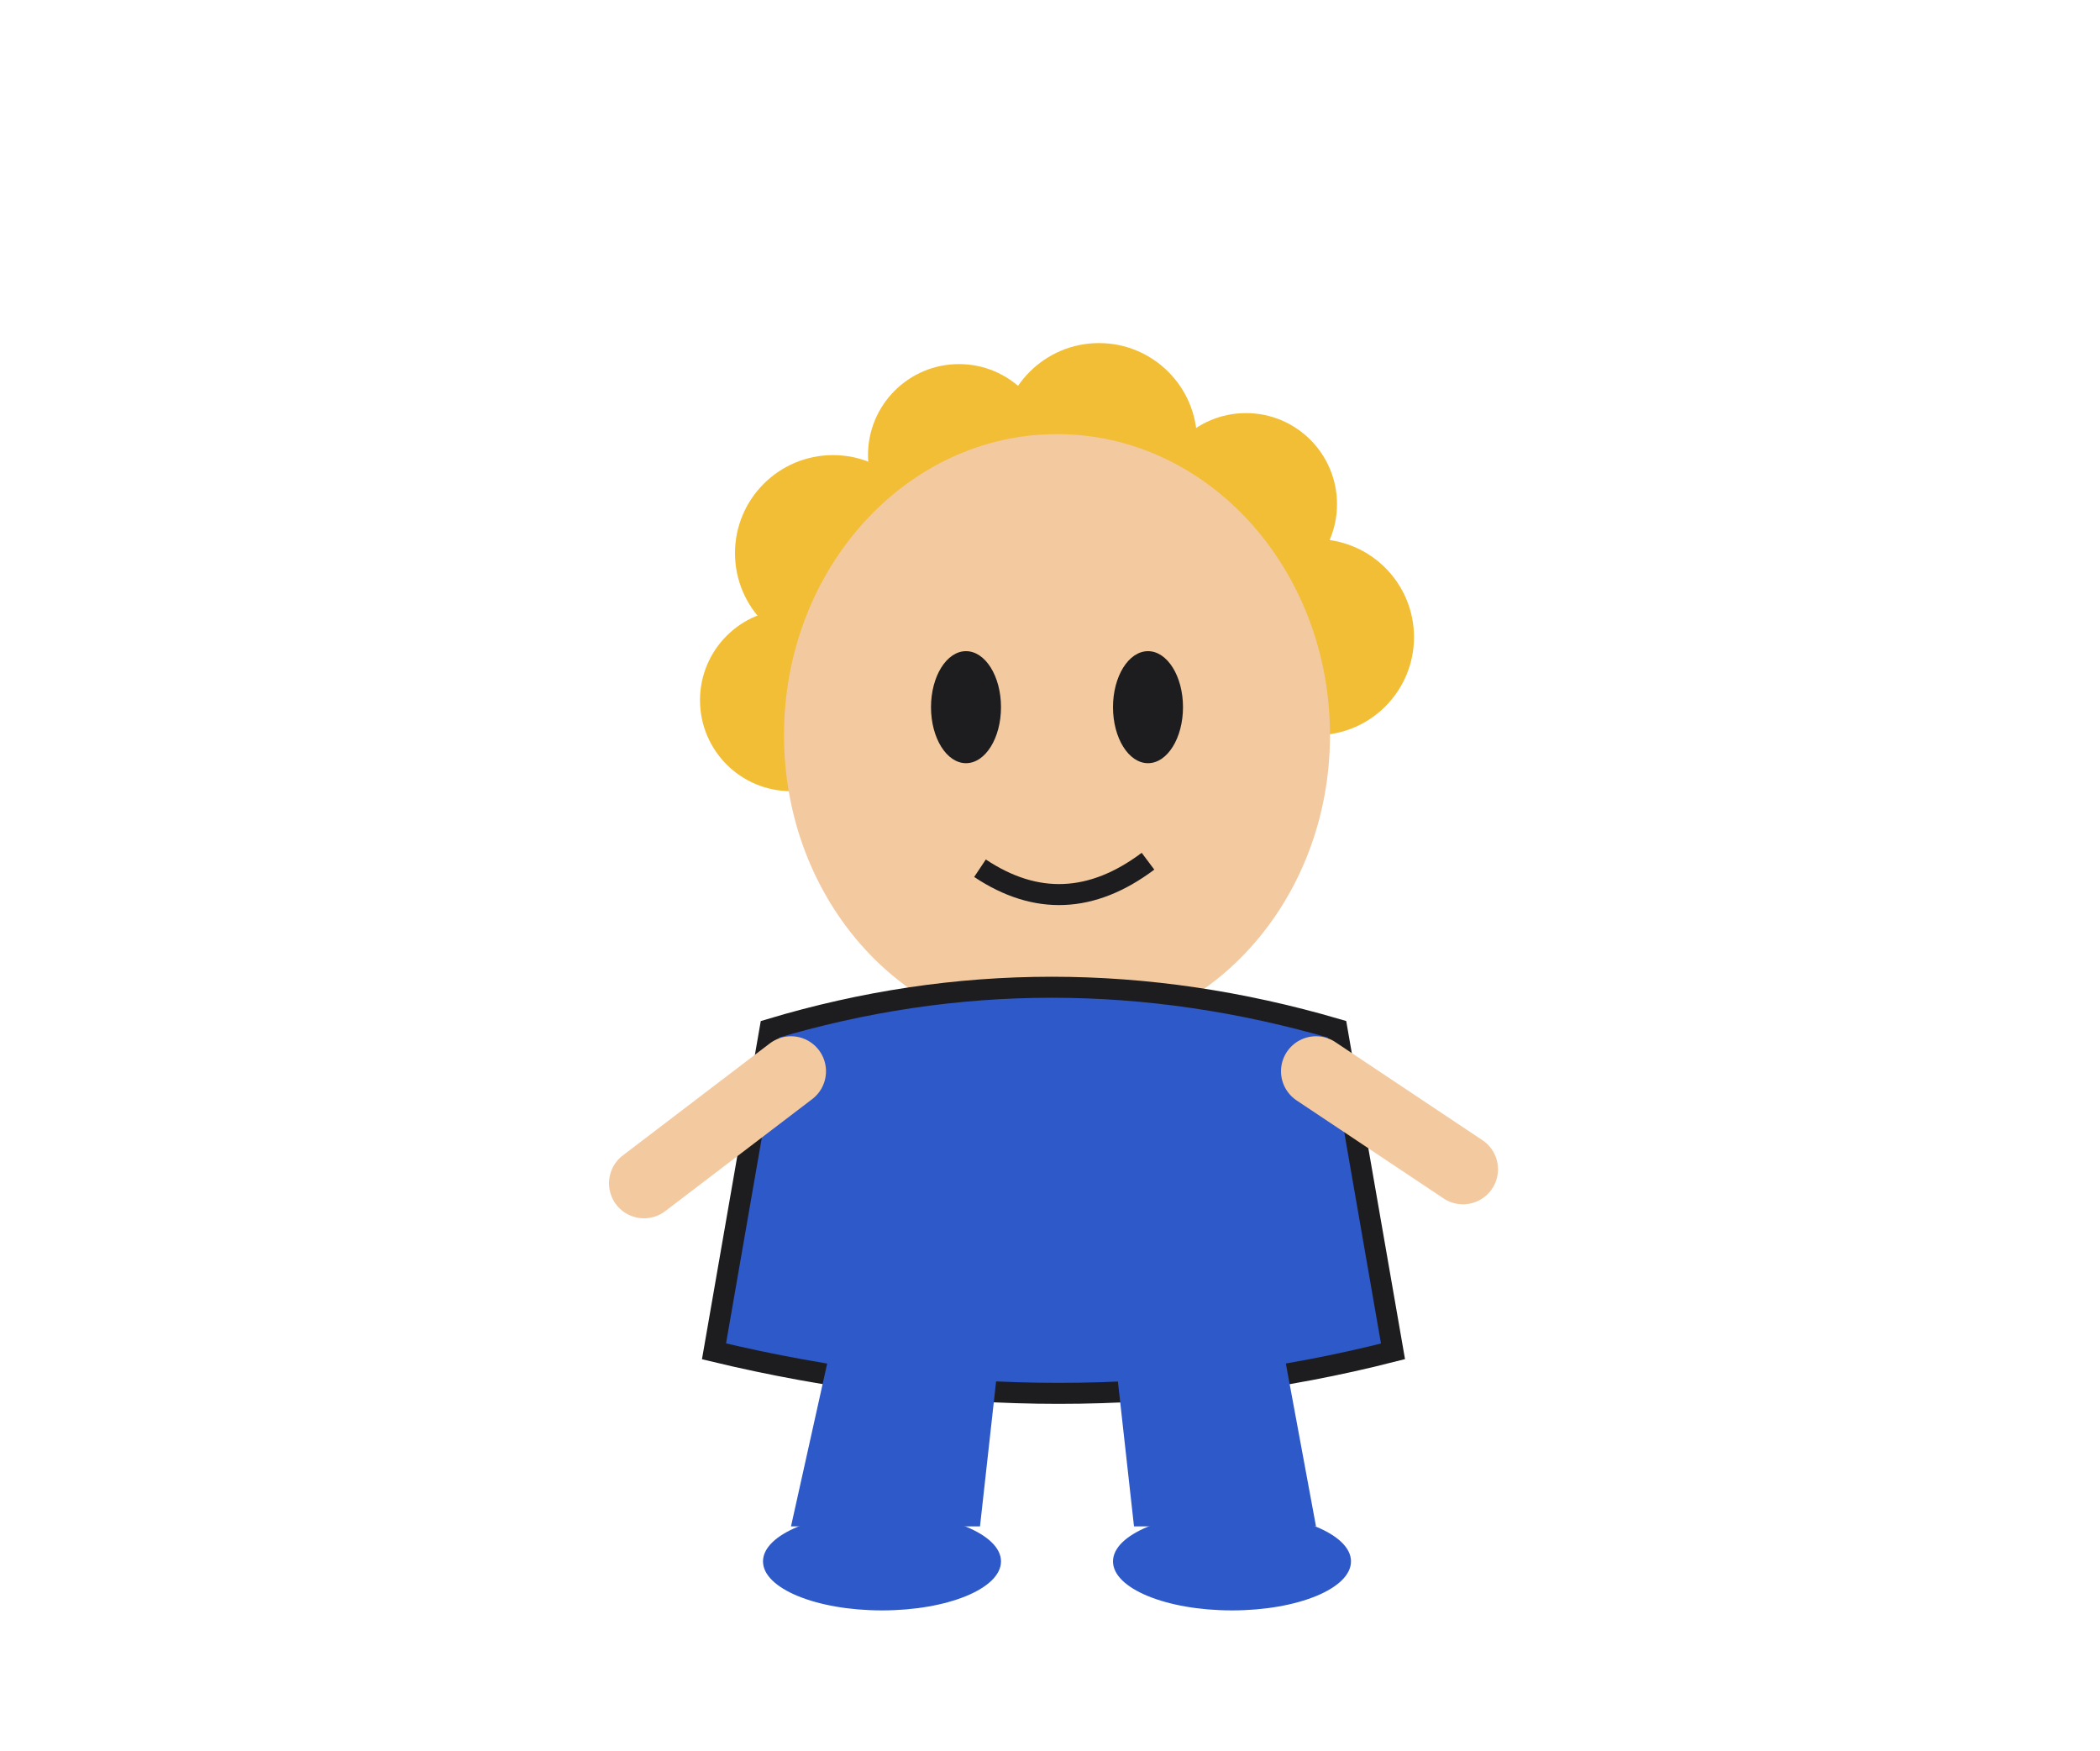
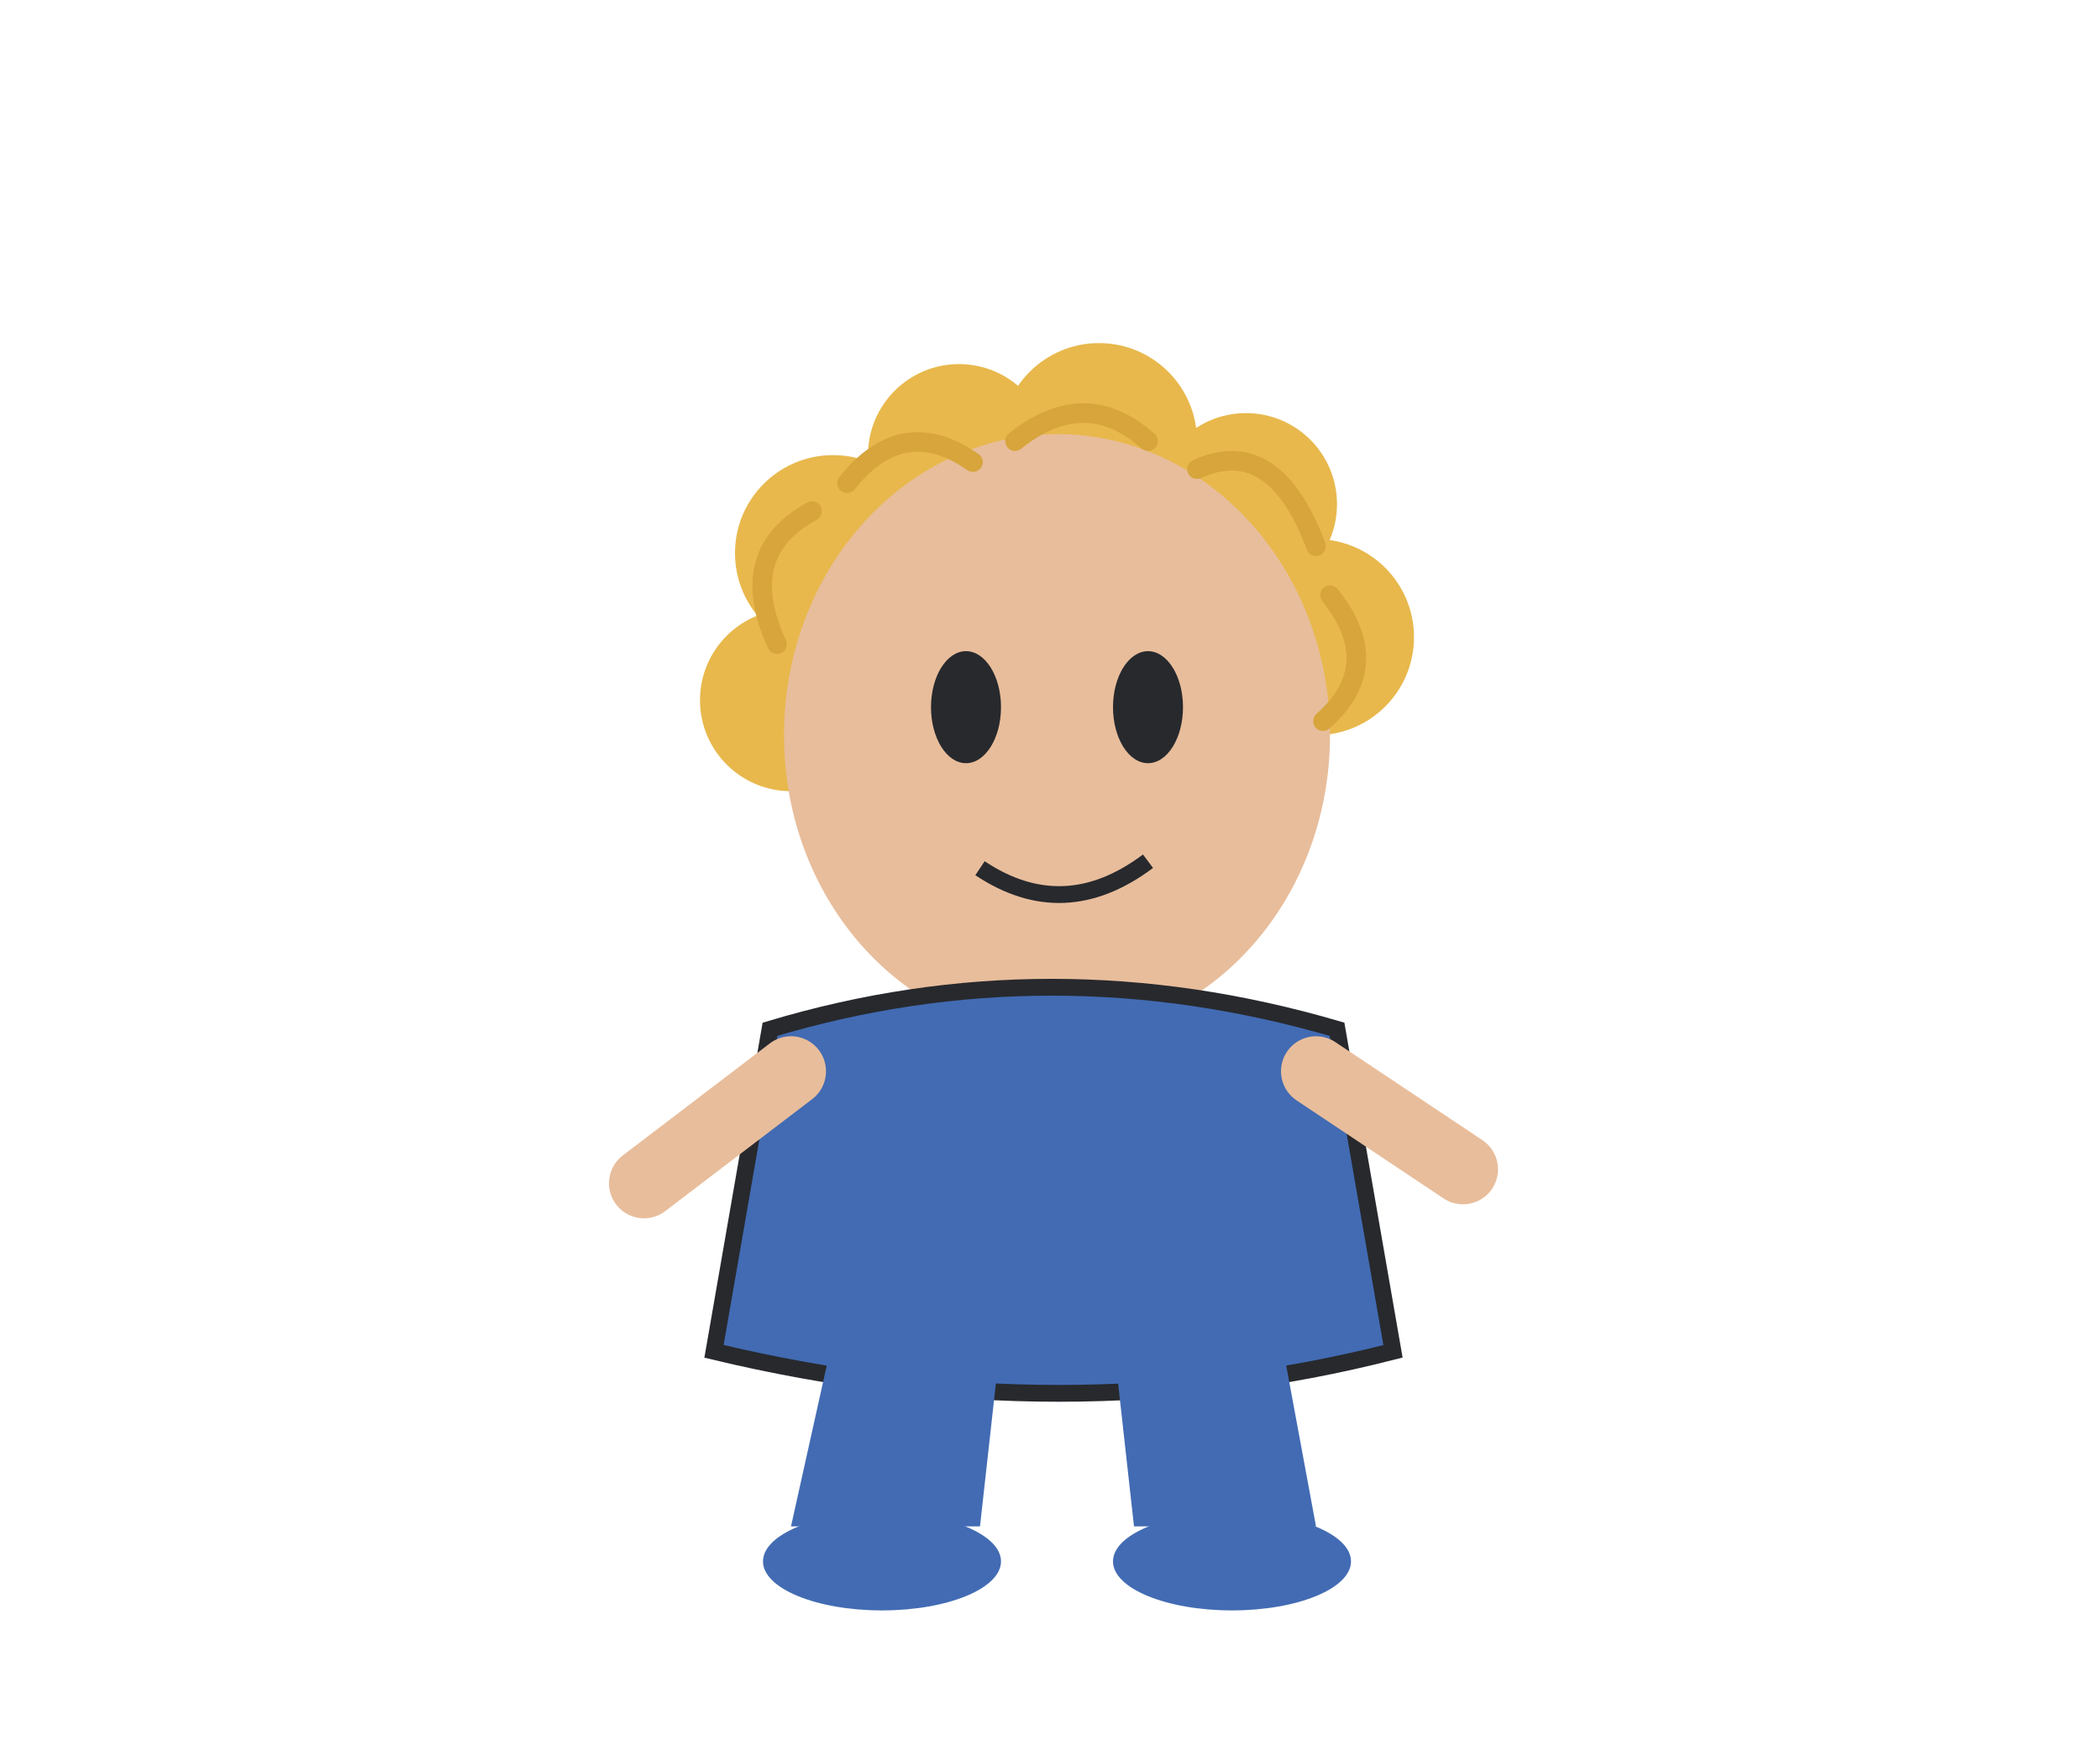
<svg xmlns="http://www.w3.org/2000/svg" width="300" height="250" viewBox="0 0 300 250">
-   <g fill="#F2BE35">
+   <g fill="#E8B84C">
    <circle cx="119" cy="79" r="14" />
    <circle cx="137" cy="65" r="13" />
    <circle cx="157" cy="63" r="14" />
    <circle cx="178" cy="72" r="13" />
    <circle cx="188" cy="91" r="14" />
    <circle cx="113" cy="100" r="13" />
  </g>
-   <ellipse cx="151" cy="105" rx="39" ry="43" fill="#F3C9A0" />
-   <ellipse cx="138" cy="101" rx="5" ry="8" fill="#1D1D1F" />
-   <ellipse cx="164" cy="101" rx="5" ry="8" fill="#1D1D1F" />
-   <path d="M140 124 Q152 132 164 123" fill="none" stroke="#1D1D1F" stroke-width="3" />
-   <path d="M110 147 Q150 135 191 147 L199 193 Q152 205 102 193Z" fill="#2E59C9" stroke="#1D1D1F" stroke-width="3" />
-   <path d="M113 153 L92 169 M188 153 L209 167" stroke="#F3C9A0" stroke-width="10" stroke-linecap="round" />
-   <path d="M119 191 L143 191 L140 218 L113 218Z M159 191 L183 191 L188 218 L162 218Z" fill="#2E59C9" />
-   <ellipse cx="126" cy="223" rx="17" ry="7" fill="#2E59C9" />
-   <ellipse cx="176" cy="223" rx="17" ry="7" fill="#2E59C9" />
+   <ellipse cx="151" cy="105" rx="39" ry="43" fill="#E8BD9B" />
+   <path d="M111 92 Q105 79 116 73 M121 69 Q129 59 139 66 M145 63 Q155 55 164 63 M171 67 Q182 62 188 78 M190 85 Q198 95 189 103" fill="none" stroke="#D7A53C" stroke-width="2.8" stroke-linecap="round" />
+   <ellipse cx="138" cy="101" rx="5" ry="8" fill="#27292D" />
+   <ellipse cx="164" cy="101" rx="5" ry="8" fill="#27292D" />
+   <path d="M140 124 Q152 132 164 123" fill="none" stroke="#27292D" stroke-width="2.4" />
+   <path d="M110 147 Q150 135 191 147 L199 193 Q152 205 102 193Z" fill="#426BB3" stroke="#27292D" stroke-width="2.4" />
+   <path d="M113 153 L92 169 M188 153 L209 167" stroke="#E8BD9B" stroke-width="10" stroke-linecap="round" />
+   <path d="M119 191 L143 191 L140 218 L113 218Z M159 191 L183 191 L188 218 L162 218Z" fill="#426BB3" />
+   <ellipse cx="126" cy="223" rx="17" ry="7" fill="#426BB3" />
+   <ellipse cx="176" cy="223" rx="17" ry="7" fill="#426BB3" />
</svg>
